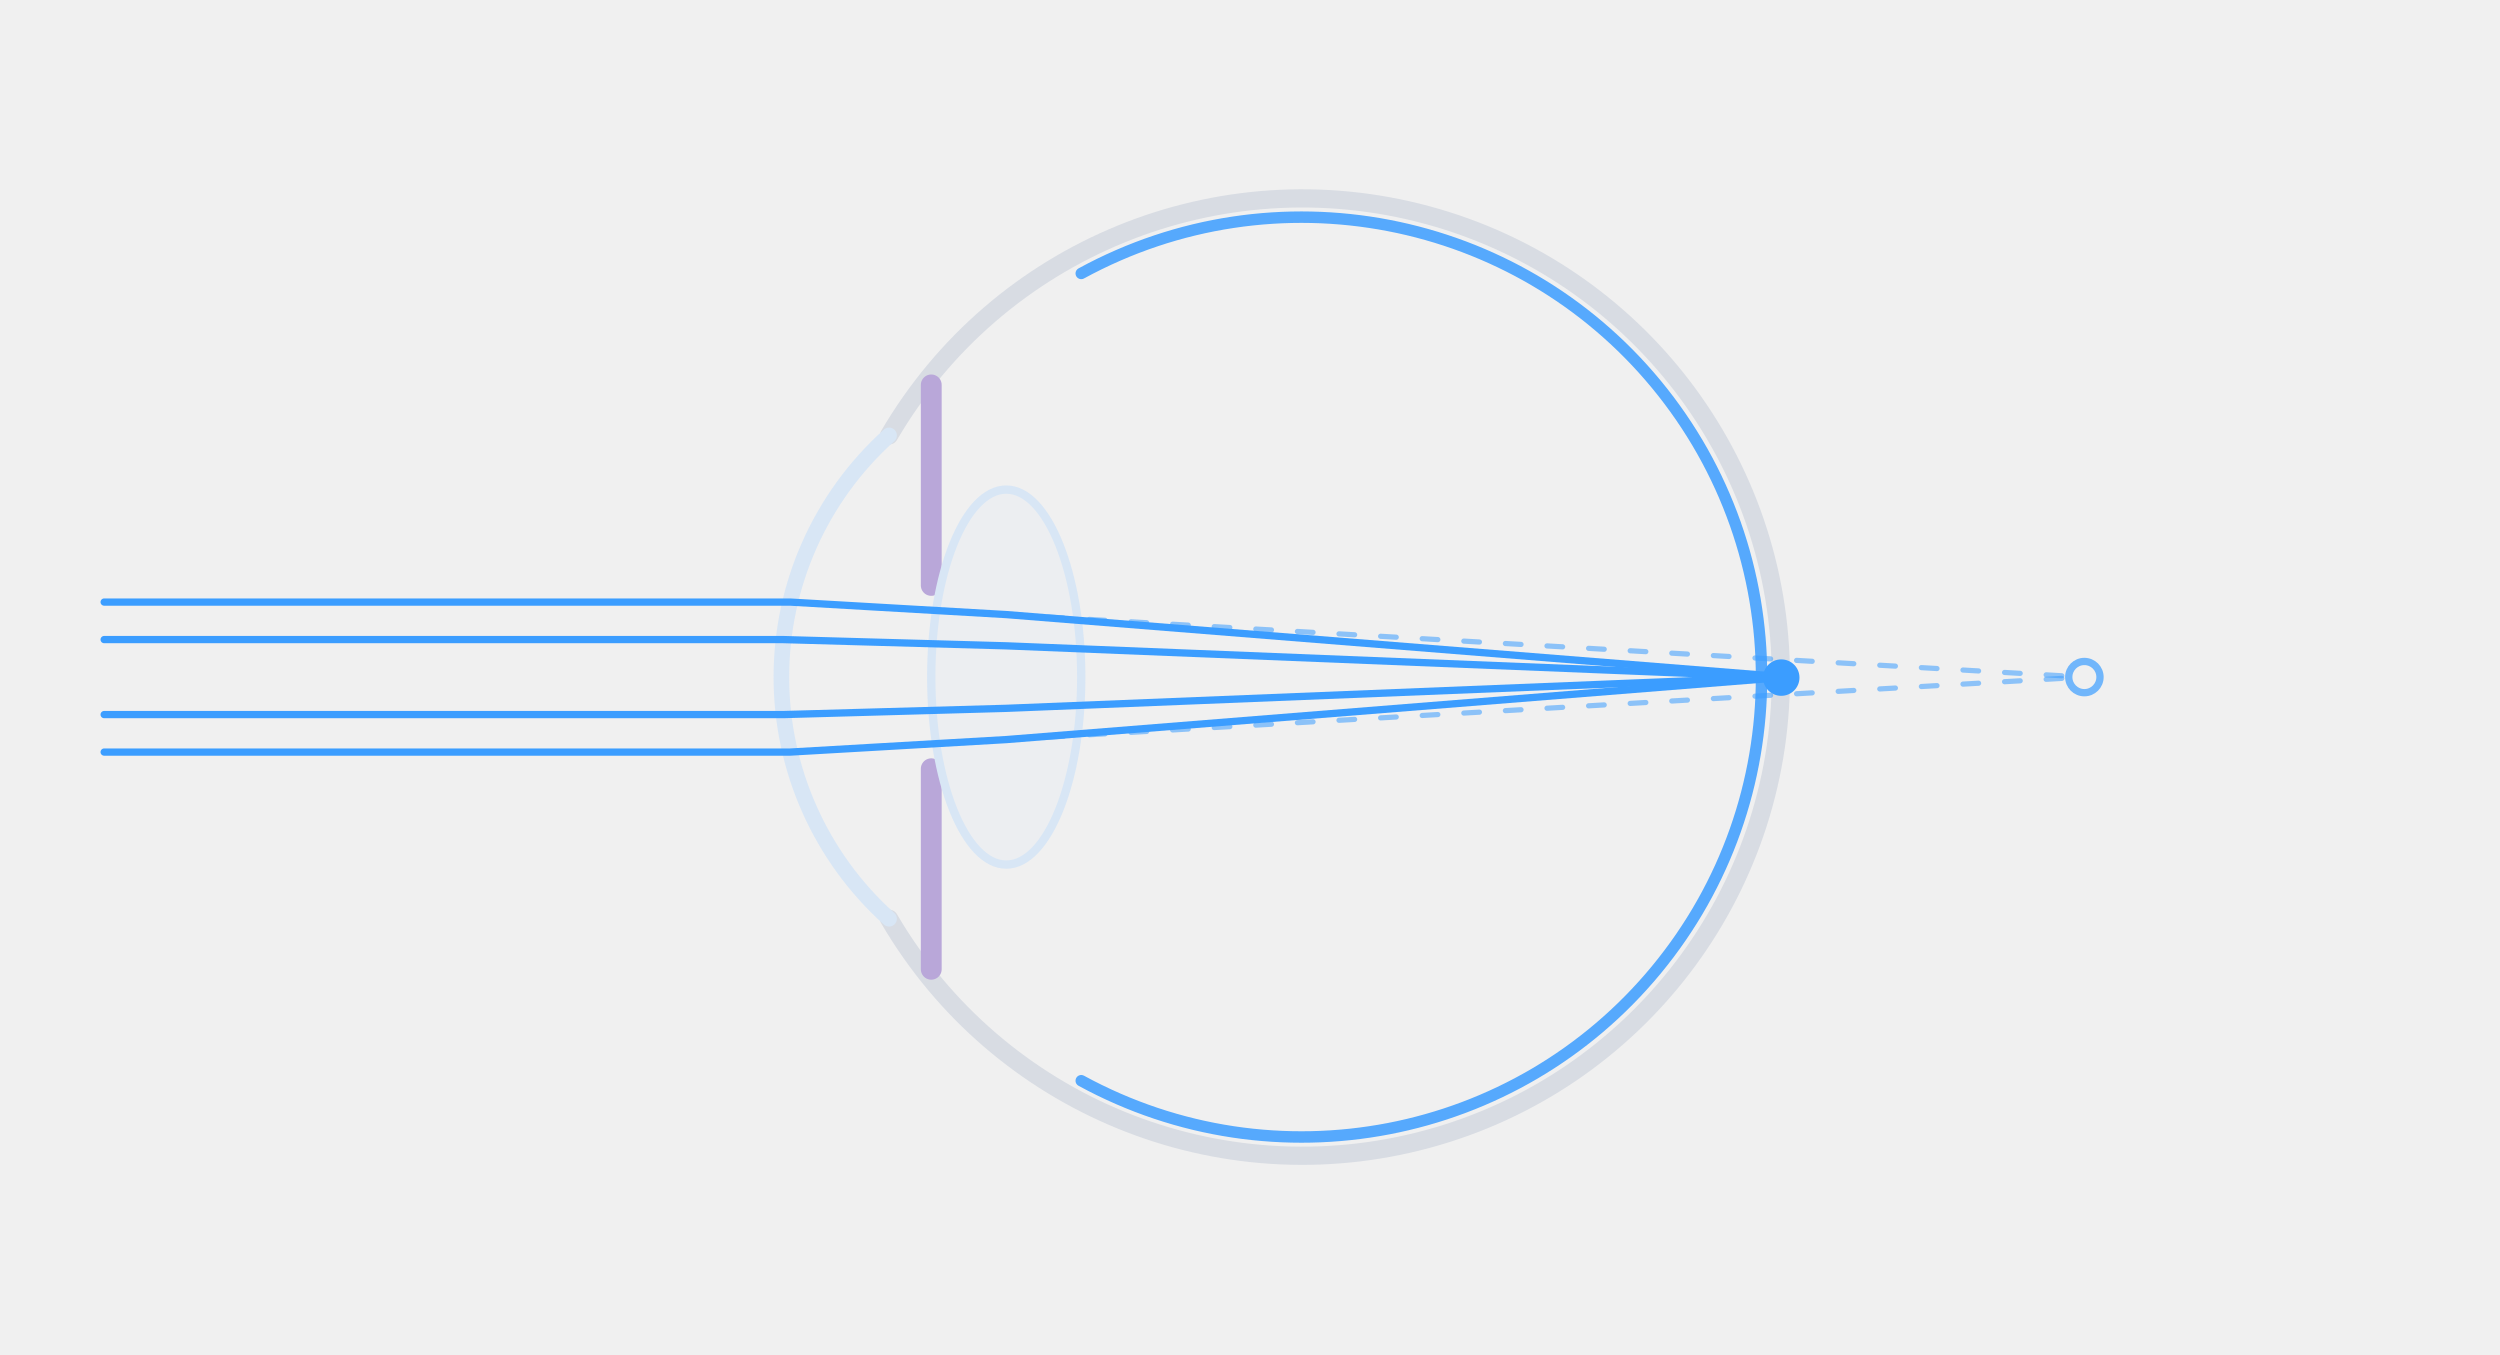
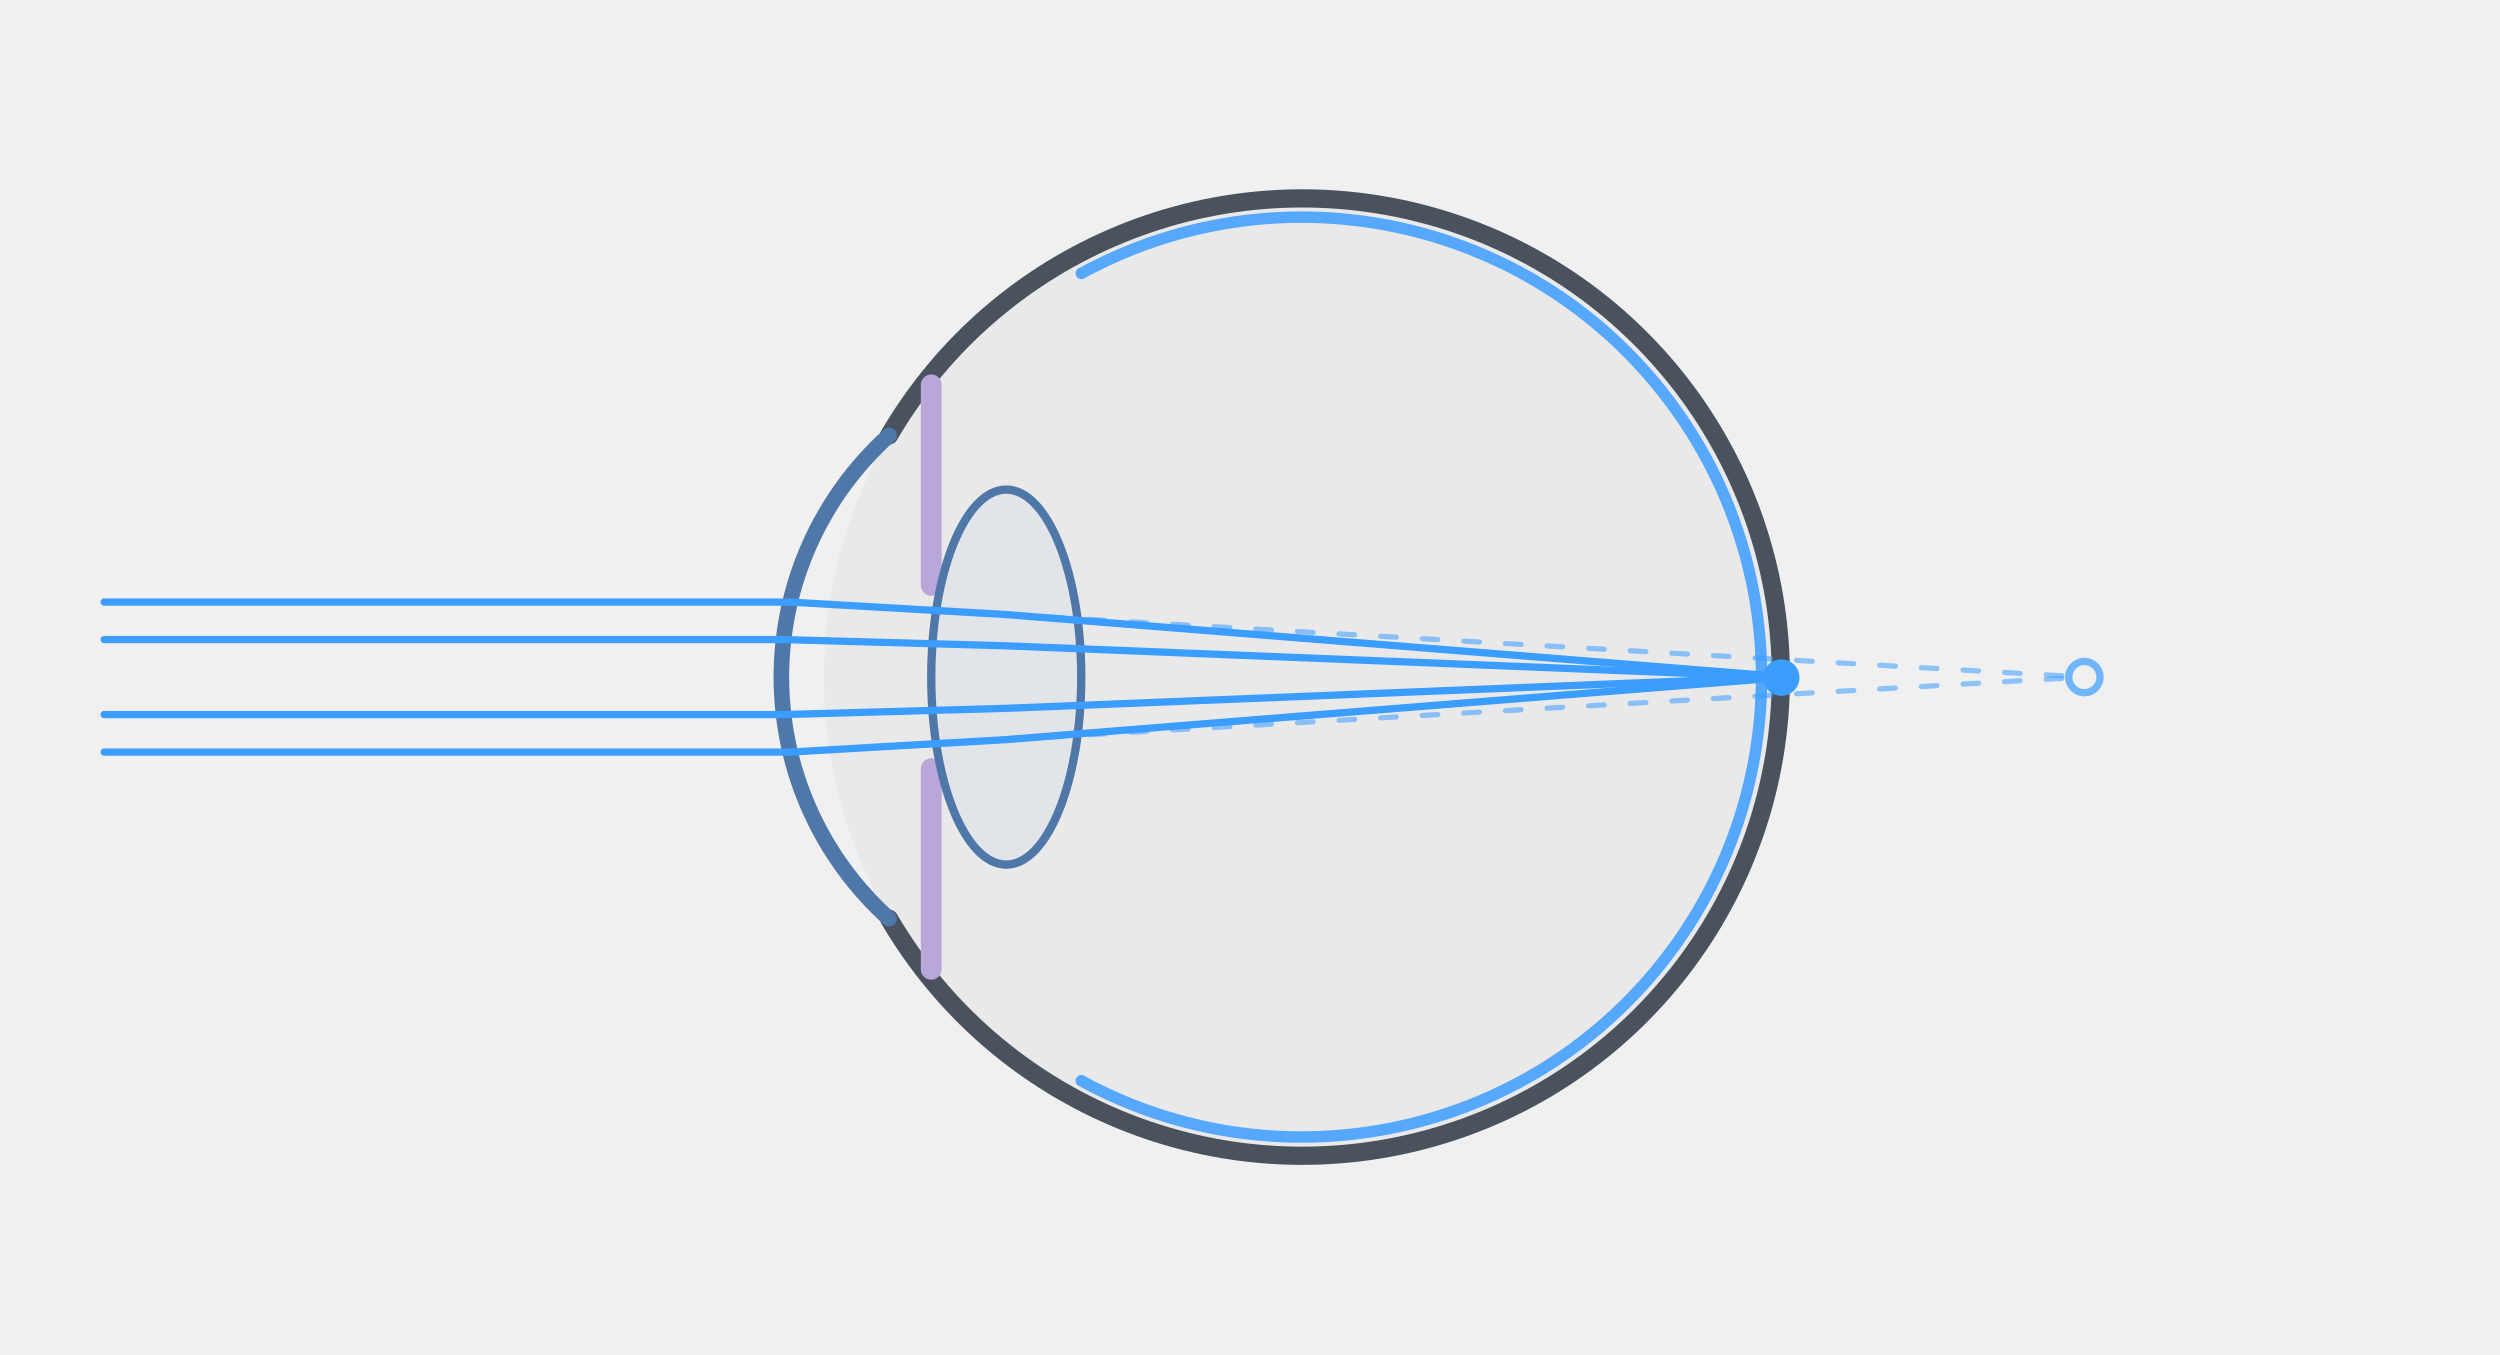
<svg xmlns="http://www.w3.org/2000/svg" width="480" height="260" viewBox="0 0 480 260" fill="none" stroke-linecap="round" stroke-linejoin="round">
-   <circle cx="250.1" cy="130" r="91.9" fill="#ffffff" fill-opacity="0.035" />
-   <path d="M170.7 83.6 A91.9 91.9 0 1 1 170.7 176.4" stroke="#d8dce3" stroke-width="3.5" />
+   <circle cx="250.1" cy="130" r="91.9" fill="#1f3550" fill-opacity="0.035" />
+   <path d="M170.7 83.6 A91.9 91.9 0 1 1 170.7 176.4" stroke="#4a525e" stroke-width="3.5" />
  <path d="M207.6 52.5 A88.3 88.3 0 1 1 207.6 207.5" stroke="#3b9dff" stroke-width="2.2" stroke-opacity="0.85" />
-   <path d="M170.7 83.6 A62.4 62.4 0 0 0 170.7 176.4" stroke="#d8e6f5" stroke-width="3" />
+   <path d="M170.7 83.6 A62.4 62.4 0 0 0 170.7 176.4" stroke="#4f78a8" stroke-width="3" />
  <path d="M178.8 73.9 V112.4 M178.8 147.6 V186.1" stroke="#b9a7d9" stroke-width="4" />
-   <ellipse cx="193.2" cy="130" rx="14.4" ry="36" fill="#d8e6f5" fill-opacity="0.16" stroke="#d8e6f5" stroke-width="1.6" />
+   <ellipse cx="193.2" cy="130" rx="14.4" ry="36" fill="#b7cde6" fill-opacity="0.16" stroke="#4f78a8" stroke-width="1.6" />
  <path d="M20 115.6 L151.7 115.6 L193.2 118 L342 129.9" stroke="#3b9dff" stroke-width="1.4" />
  <path d="M193.2 118 L400.2 130" stroke="#3b9dff" stroke-width="1" stroke-opacity="0.55" stroke-dasharray="3 5" />
  <path d="M20 122.8 L150.4 122.8 L193.2 124 L342 130" stroke="#3b9dff" stroke-width="1.4" />
  <path d="M20 137.2 L150.4 137.2 L193.2 136 L342 130" stroke="#3b9dff" stroke-width="1.4" />
  <path d="M20 144.4 L151.7 144.4 L193.2 142 L342 130.1" stroke="#3b9dff" stroke-width="1.4" />
  <path d="M193.2 142 L400.2 130" stroke="#3b9dff" stroke-width="1" stroke-opacity="0.55" stroke-dasharray="3 5" />
  <circle cx="342" cy="130.1" r="3.5" fill="#3b9dff" />
  <circle cx="400.2" cy="130" r="3" fill="none" stroke="#3b9dff" stroke-width="1.4" stroke-opacity="0.7" />
</svg>
